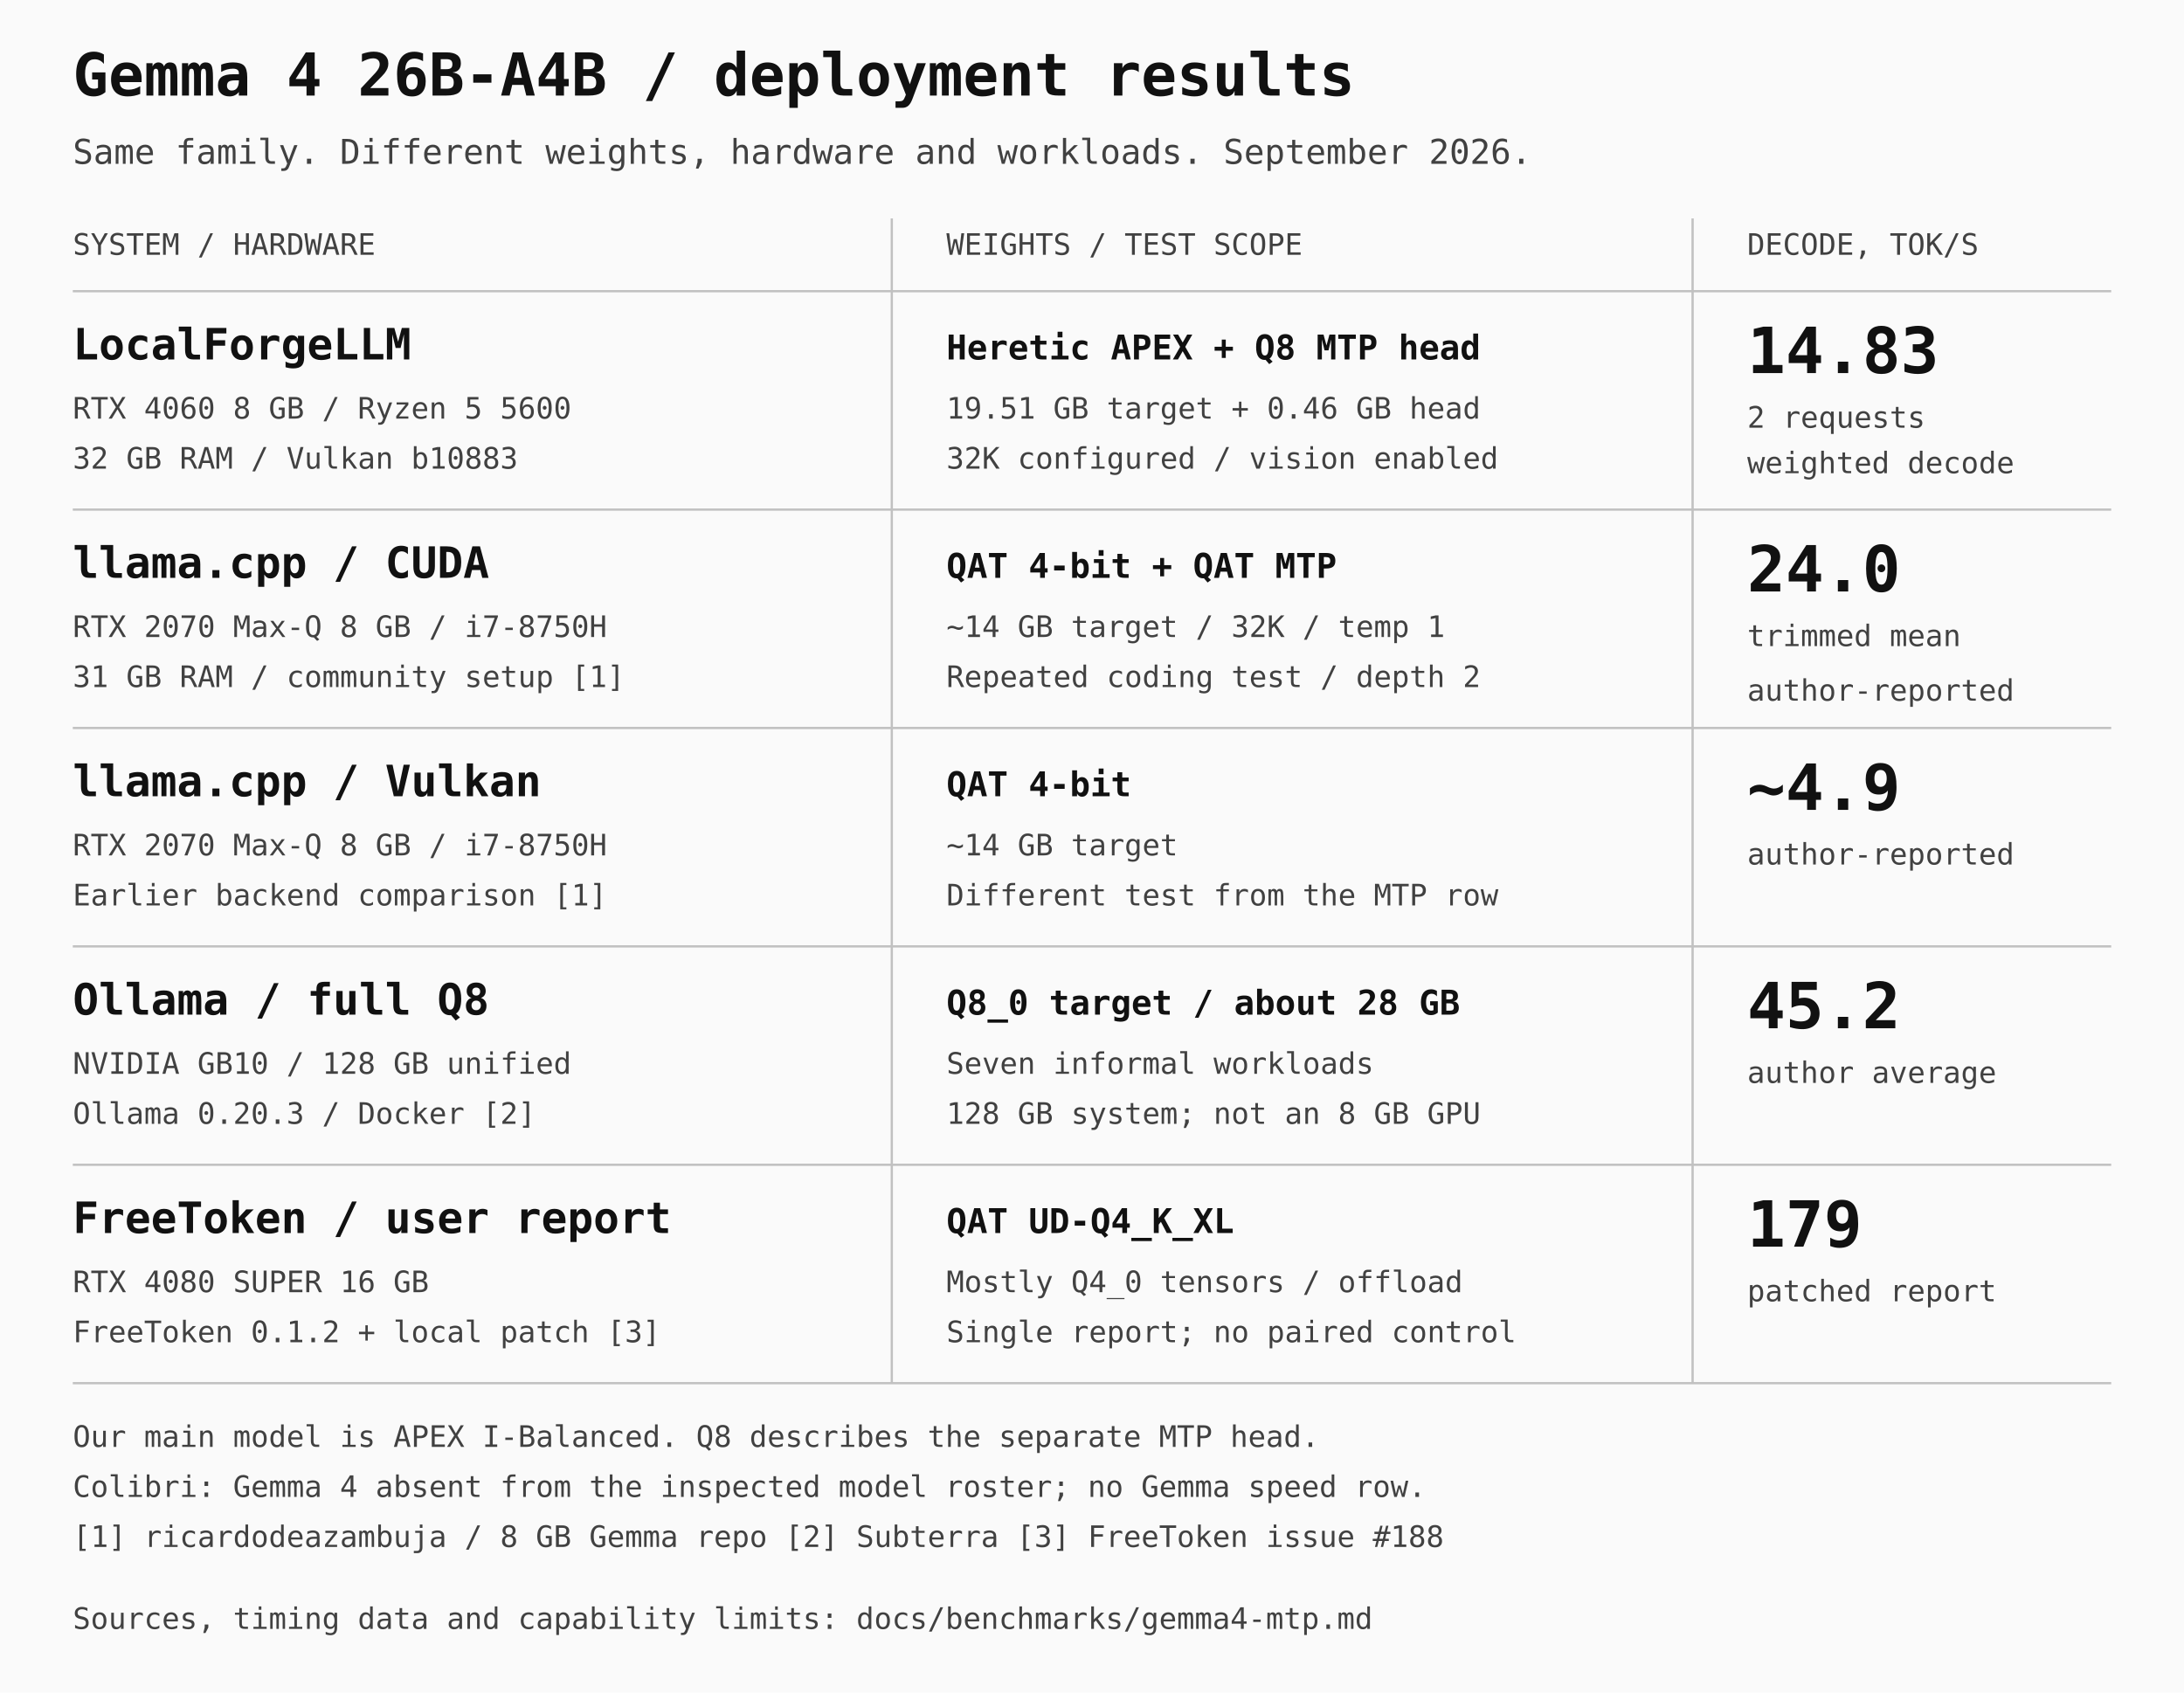
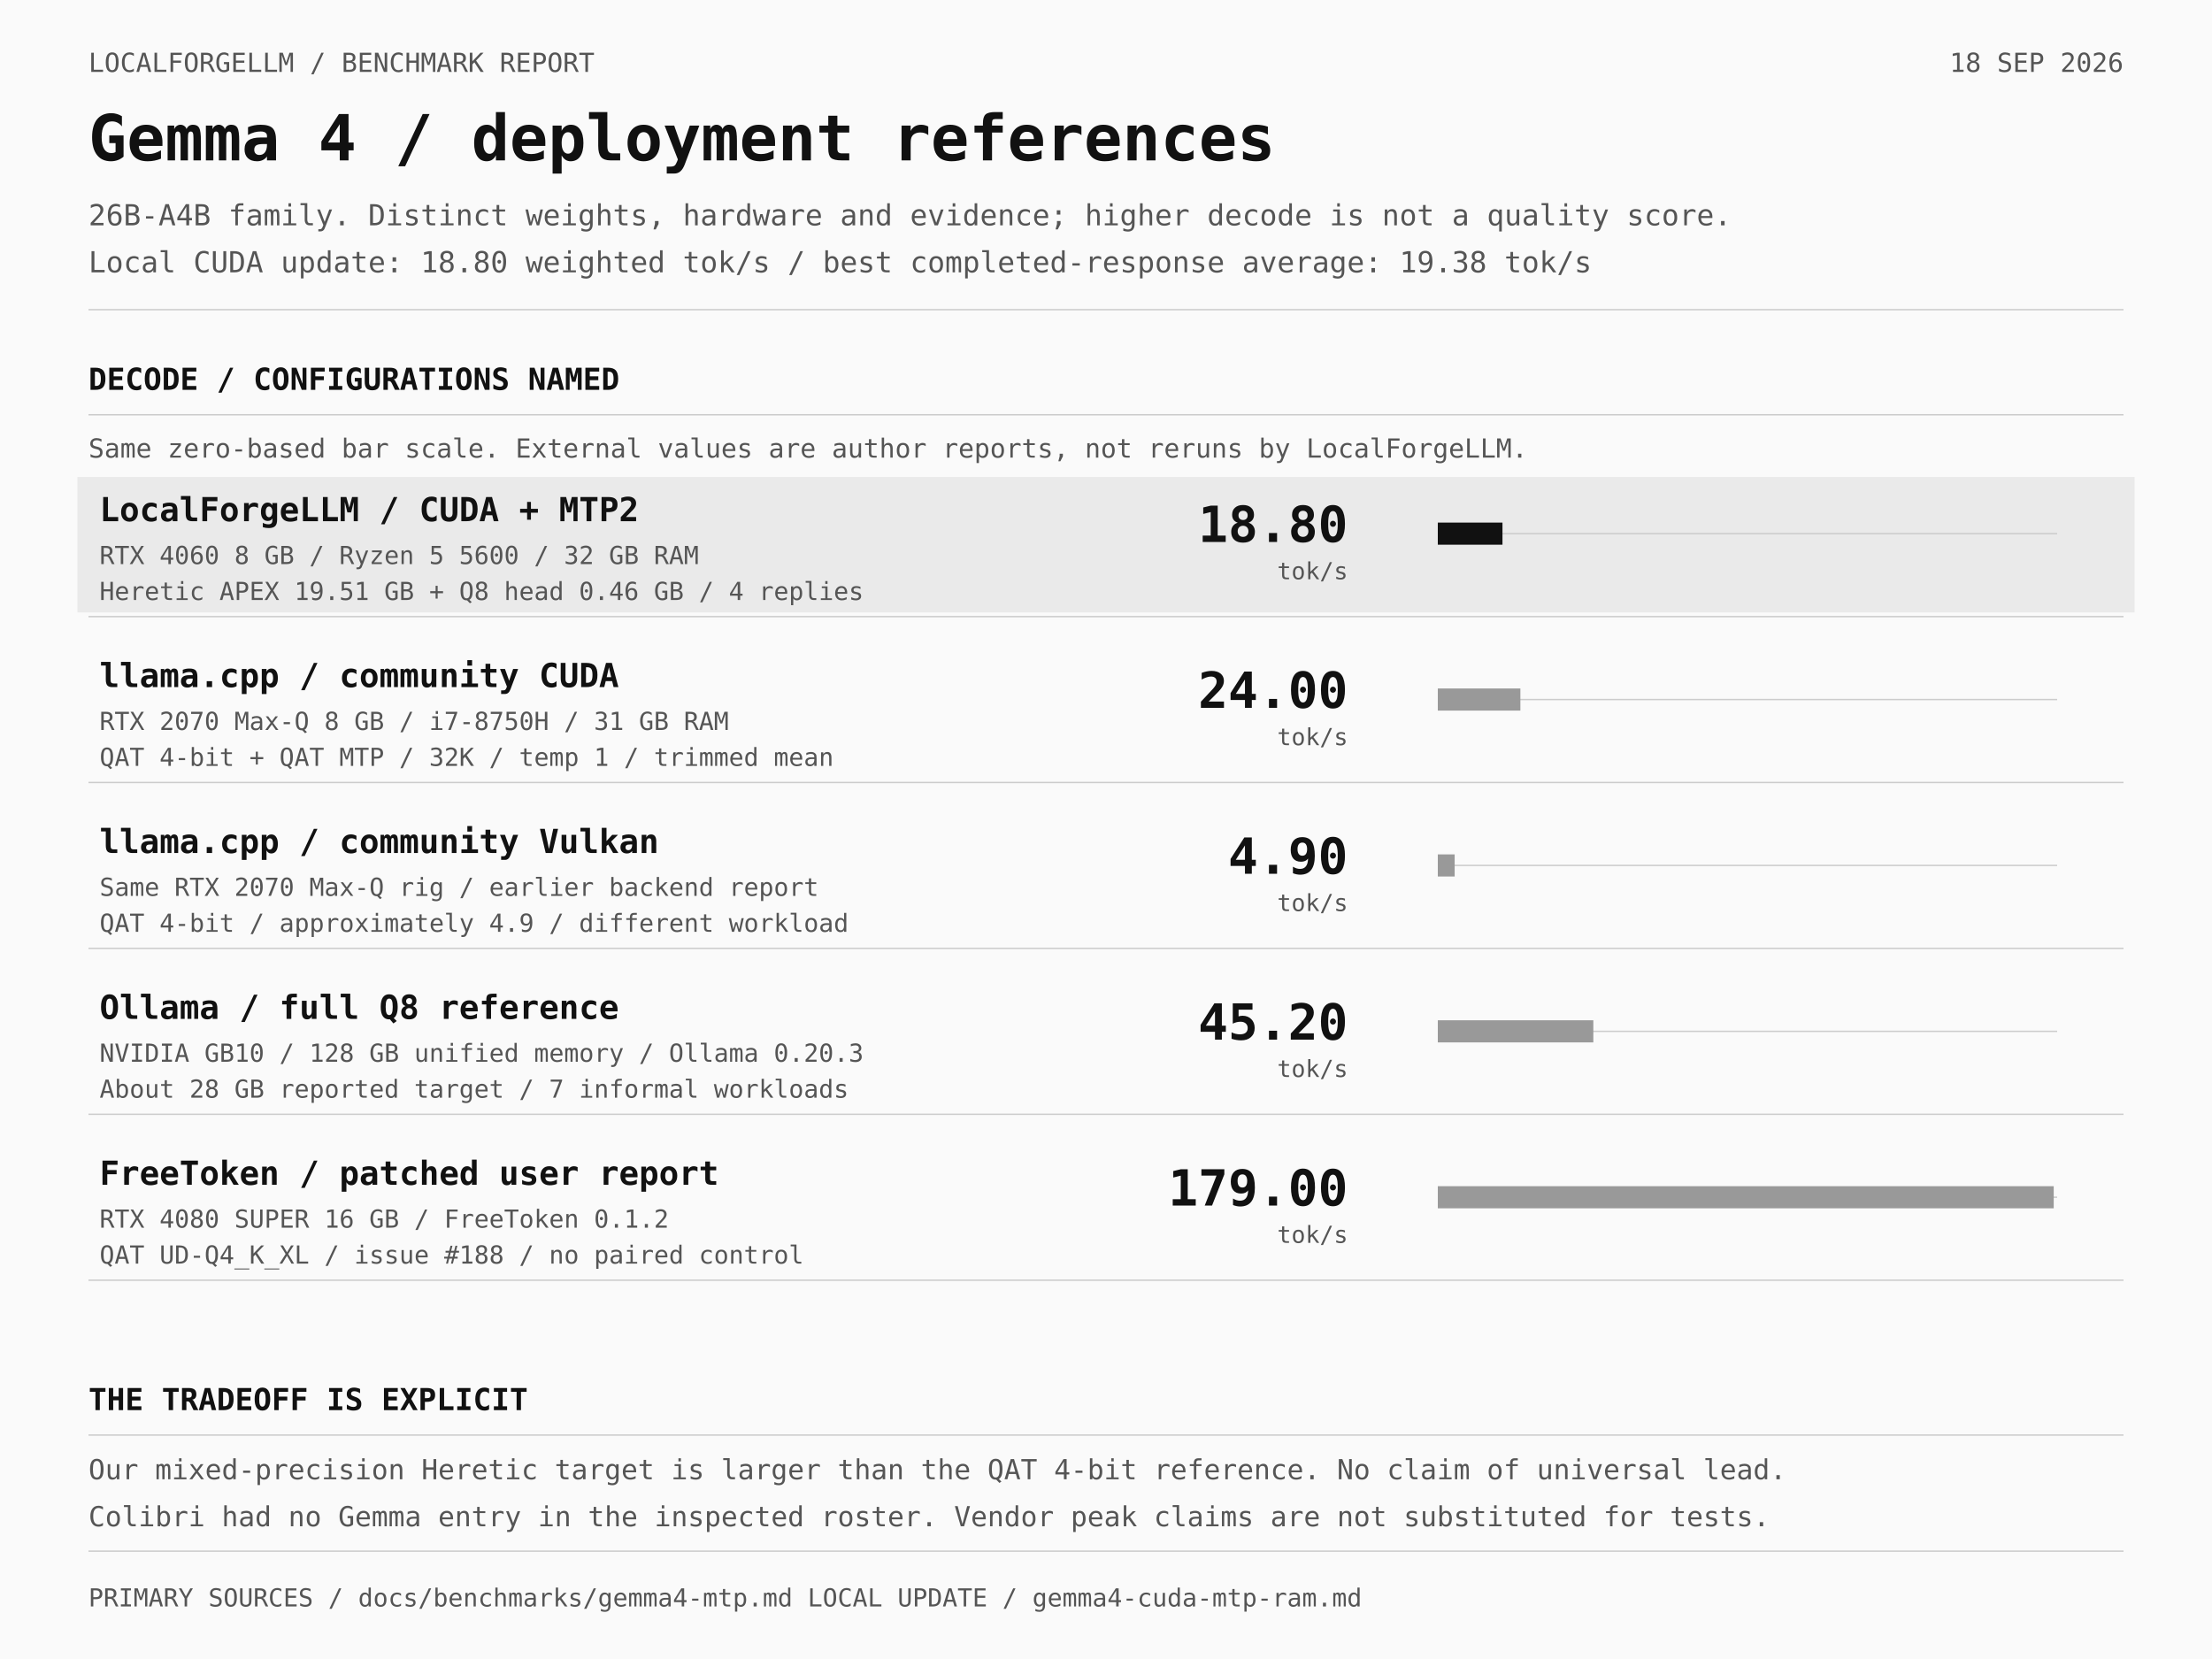
- <svg xmlns="http://www.w3.org/2000/svg" width="960" height="744" viewBox="0 0 960 744" role="img" aria-labelledby="title description">
-   <rect width="960" height="744" fill="#fafafa" />
-   <g font-family="ui-monospace, SFMono-Regular, Consolas, monospace" fill="#111111">
-     <text x="32" y="42" font-size="26" font-weight="700">Gemma 4 26B-A4B / deployment results</text>
-     <text x="32" y="72" font-size="15" fill="#414141">Same family. Different weights, hardware and workloads. September 2026.</text>
-     <g font-size="13" fill="#414141">
-       <text x="32" y="112">SYSTEM / HARDWARE</text>
-       <text x="416" y="112">WEIGHTS / TEST SCOPE</text>
-       <text x="768" y="112">DECODE, TOK/S</text>
-     </g>
-     <g fill="none" stroke="#c1c1c1">
-       <path d="M32 128H928M32 224H928M32 320H928M32 416H928M32 512H928M32 608H928" />
-       <path d="M392 96V608M744 96V608" />
-     </g>
-     <g font-size="19" font-weight="600">
-       <text x="32" y="158">LocalForgeLLM</text>
-       <text x="32" y="254">llama.cpp / CUDA</text>
-       <text x="32" y="350">llama.cpp / Vulkan</text>
-       <text x="32" y="446">Ollama / full Q8</text>
-       <text x="32" y="542">FreeToken / user report</text>
-     </g>
-     <g font-size="13" fill="#414141">
-       <text x="32" y="184">RTX 4060 8 GB / Ryzen 5 5600</text>
-       <text x="32" y="206">32 GB RAM / Vulkan b10883</text>
-       <text x="32" y="280">RTX 2070 Max-Q 8 GB / i7-8750H</text>
-       <text x="32" y="302">31 GB RAM / community setup [1]</text>
-       <text x="32" y="376">RTX 2070 Max-Q 8 GB / i7-8750H</text>
-       <text x="32" y="398">Earlier backend comparison [1]</text>
-       <text x="32" y="472">NVIDIA GB10 / 128 GB unified</text>
-       <text x="32" y="494">Ollama 0.20.3 / Docker [2]</text>
-       <text x="32" y="568">RTX 4080 SUPER 16 GB</text>
-       <text x="32" y="590">FreeToken 0.1.2 + local patch [3]</text>
-     </g>
-     <g font-size="15" font-weight="600">
-       <text x="416" y="158">Heretic APEX + Q8 MTP head</text>
-       <text x="416" y="254">QAT 4-bit + QAT MTP</text>
-       <text x="416" y="350">QAT 4-bit</text>
-       <text x="416" y="446">Q8_0 target / about 28 GB</text>
-       <text x="416" y="542">QAT UD-Q4_K_XL</text>
-     </g>
-     <g font-size="13" fill="#414141">
-       <text x="416" y="184">19.51 GB target + 0.46 GB head</text>
-       <text x="416" y="206">32K configured / vision enabled</text>
-       <text x="416" y="280">~14 GB target / 32K / temp 1</text>
-       <text x="416" y="302">Repeated coding test / depth 2</text>
-       <text x="416" y="376">~14 GB target</text>
-       <text x="416" y="398">Different test from the MTP row</text>
-       <text x="416" y="472">Seven informal workloads</text>
-       <text x="416" y="494">128 GB system; not an 8 GB GPU</text>
-       <text x="416" y="568">Mostly Q4_0 tensors / offload</text>
-       <text x="416" y="590">Single report; no paired control</text>
-     </g>
-     <g font-size="28" font-weight="700">
-       <text x="768" y="164">14.83</text>
-       <text x="768" y="260">24.0</text>
-       <text x="768" y="356">~4.9</text>
-       <text x="768" y="452">45.2</text>
-       <text x="768" y="548">179</text>
-     </g>
-     <g font-size="13" fill="#414141">
-       <text x="768" y="188">2 requests</text>
-       <text x="768" y="208">weighted decode</text>
-       <text x="768" y="284">trimmed mean</text>
-       <text x="768" y="308">author-reported</text>
-       <text x="768" y="380">author-reported</text>
-       <text x="768" y="476">author average</text>
-       <text x="768" y="572">patched report</text>
-     </g>
-     <g font-size="13" fill="#414141">
-       <text x="32" y="636">Our main model is APEX I-Balanced. Q8 describes the separate MTP head.</text>
-       <text x="32" y="658">Colibri: Gemma 4 absent from the inspected model roster; no Gemma speed row.</text>
-       <text x="32" y="680">[1] ricardodeazambuja / 8 GB Gemma repo  [2] Subterra  [3] FreeToken issue #188</text>
-       <text x="32" y="716">Sources, timing data and capability limits: docs/benchmarks/gemma4-mtp.md</text>
-     </g>
+ <svg xmlns="http://www.w3.org/2000/svg" width="1600" height="1200" viewBox="0 0 1600 1200" role="img" aria-labelledby="title description">
+   <rect width="1600" height="1200" fill="#fafafa" />
+   <g font-family="DejaVu Sans Mono, monospace" fill="#111111">
+     <text x="64" y="52" font-size="19" fill="#555555" text-anchor="start">LOCALFORGELLM / BENCHMARK REPORT</text>
+     <text x="1536" y="52" font-size="19" fill="#555555" text-anchor="end">18 SEP 2026</text>
+     <text x="64" y="116" font-size="46" fill="#111111" text-anchor="start" font-weight="700">Gemma 4 / deployment references</text>
+     <text x="64" y="163" font-size="21" fill="#555555" text-anchor="start">26B-A4B family. Distinct weights, hardware and evidence; higher decode is not a quality score.</text>
+     <text x="64" y="197" font-size="21" fill="#555555" text-anchor="start">Local CUDA update: 18.80 weighted tok/s / best completed-response average: 19.38 tok/s</text>
+     <path d="M64 224H1536" stroke="#cccccc" fill="none" />
+     <text x="64" y="282" font-size="22" fill="#111111" text-anchor="start" font-weight="700">DECODE / CONFIGURATIONS NAMED</text>
+     <path d="M64 300H1536" stroke="#cccccc" fill="none" />
+     <text x="64" y="331" font-size="19" fill="#555555" text-anchor="start">Same zero-based bar scale. External values are author reports, not reruns by LocalForgeLLM.</text>
+     <rect x="56" y="345" width="1488.00" height="98" fill="#eaeaea" />
+     <text x="72" y="377" font-size="24" fill="#111111" text-anchor="start" font-weight="700">LocalForgeLLM / CUDA + MTP2</text>
+     <text x="72" y="408" font-size="18" fill="#555555" text-anchor="start">RTX 4060 8 GB / Ryzen 5 5600 / 32 GB RAM</text>
+     <text x="72" y="434" font-size="18" fill="#555555" text-anchor="start">Heretic APEX 19.51 GB + Q8 head 0.46 GB / 4 replies</text>
+     <text x="975" y="392" font-size="36" fill="#111111" text-anchor="end" font-weight="700">18.80</text>
+     <text x="975" y="419" font-size="17" fill="#555555" text-anchor="end">tok/s</text>
+     <path d="M1040 386H1488" stroke="#cccccc" fill="none" />
+     <rect x="1040" y="378" width="46.78" height="16" fill="#111111" />
+     <path d="M64 446H1536" stroke="#cccccc" fill="none" />
+     <text x="72" y="497" font-size="24" fill="#111111" text-anchor="start" font-weight="700">llama.cpp / community CUDA</text>
+     <text x="72" y="528" font-size="18" fill="#555555" text-anchor="start">RTX 2070 Max-Q 8 GB / i7-8750H / 31 GB RAM</text>
+     <text x="72" y="554" font-size="18" fill="#555555" text-anchor="start">QAT 4-bit + QAT MTP / 32K / temp 1 / trimmed mean</text>
+     <text x="975" y="512" font-size="36" fill="#111111" text-anchor="end" font-weight="700">24.00</text>
+     <text x="975" y="539" font-size="17" fill="#555555" text-anchor="end">tok/s</text>
+     <path d="M1040 506H1488" stroke="#cccccc" fill="none" />
+     <rect x="1040" y="498" width="59.73" height="16" fill="#999999" />
+     <path d="M64 566H1536" stroke="#cccccc" fill="none" />
+     <text x="72" y="617" font-size="24" fill="#111111" text-anchor="start" font-weight="700">llama.cpp / community Vulkan</text>
+     <text x="72" y="648" font-size="18" fill="#555555" text-anchor="start">Same RTX 2070 Max-Q rig / earlier backend report</text>
+     <text x="72" y="674" font-size="18" fill="#555555" text-anchor="start">QAT 4-bit / approximately 4.9 / different workload</text>
+     <text x="975" y="632" font-size="36" fill="#111111" text-anchor="end" font-weight="700">4.90</text>
+     <text x="975" y="659" font-size="17" fill="#555555" text-anchor="end">tok/s</text>
+     <path d="M1040 626H1488" stroke="#cccccc" fill="none" />
+     <rect x="1040" y="618" width="12.20" height="16" fill="#999999" />
+     <path d="M64 686H1536" stroke="#cccccc" fill="none" />
+     <text x="72" y="737" font-size="24" fill="#111111" text-anchor="start" font-weight="700">Ollama / full Q8 reference</text>
+     <text x="72" y="768" font-size="18" fill="#555555" text-anchor="start">NVIDIA GB10 / 128 GB unified memory / Ollama 0.20.3</text>
+     <text x="72" y="794" font-size="18" fill="#555555" text-anchor="start">About 28 GB reported target / 7 informal workloads</text>
+     <text x="975" y="752" font-size="36" fill="#111111" text-anchor="end" font-weight="700">45.20</text>
+     <text x="975" y="779" font-size="17" fill="#555555" text-anchor="end">tok/s</text>
+     <path d="M1040 746H1488" stroke="#cccccc" fill="none" />
+     <rect x="1040" y="738" width="112.50" height="16" fill="#999999" />
+     <path d="M64 806H1536" stroke="#cccccc" fill="none" />
+     <text x="72" y="857" font-size="24" fill="#111111" text-anchor="start" font-weight="700">FreeToken / patched user report</text>
+     <text x="72" y="888" font-size="18" fill="#555555" text-anchor="start">RTX 4080 SUPER 16 GB / FreeToken 0.1.2</text>
+     <text x="72" y="914" font-size="18" fill="#555555" text-anchor="start">QAT UD-Q4_K_XL / issue #188 / no paired control</text>
+     <text x="975" y="872" font-size="36" fill="#111111" text-anchor="end" font-weight="700">179.00</text>
+     <text x="975" y="899" font-size="17" fill="#555555" text-anchor="end">tok/s</text>
+     <path d="M1040 866H1488" stroke="#cccccc" fill="none" />
+     <rect x="1040" y="858" width="445.51" height="16" fill="#999999" />
+     <path d="M64 926H1536" stroke="#cccccc" fill="none" />
+     <text x="64" y="1020" font-size="22" fill="#111111" text-anchor="start" font-weight="700">THE TRADEOFF IS EXPLICIT</text>
+     <path d="M64 1038H1536" stroke="#cccccc" fill="none" />
+     <text x="64" y="1070" font-size="20" fill="#555555" text-anchor="start">Our mixed-precision Heretic target is larger than the QAT 4-bit reference. No claim of universal lead.</text>
+     <text x="64" y="1104" font-size="20" fill="#555555" text-anchor="start">Colibri had no Gemma entry in the inspected roster. Vendor peak claims are not substituted for tests.</text>
+     <path d="M64 1122H1536" stroke="#cccccc" fill="none" />
+     <text x="64" y="1162" font-size="18" fill="#555555" text-anchor="start">PRIMARY SOURCES / docs/benchmarks/gemma4-mtp.md     LOCAL UPDATE / gemma4-cuda-mtp-ram.md</text>
  </g>
</svg>
